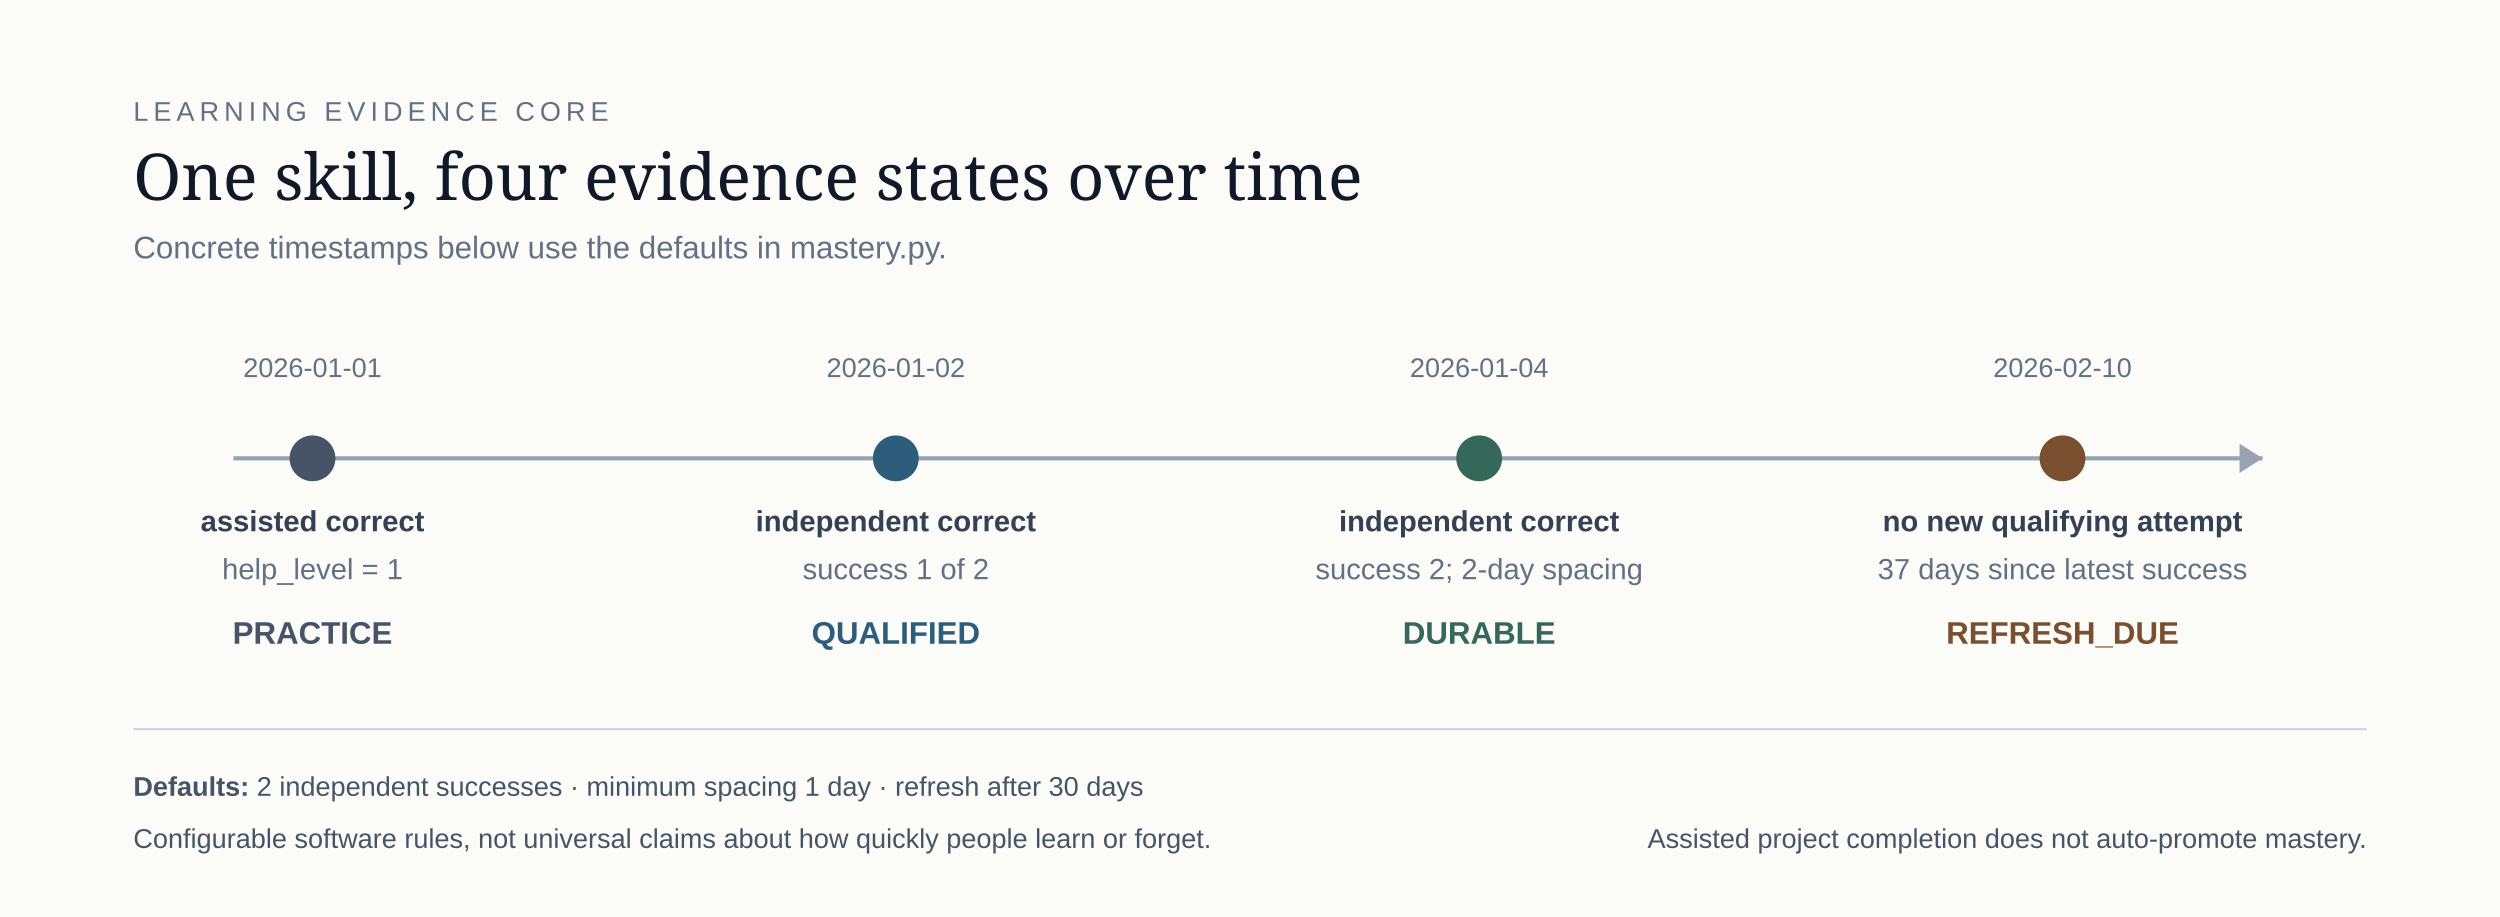
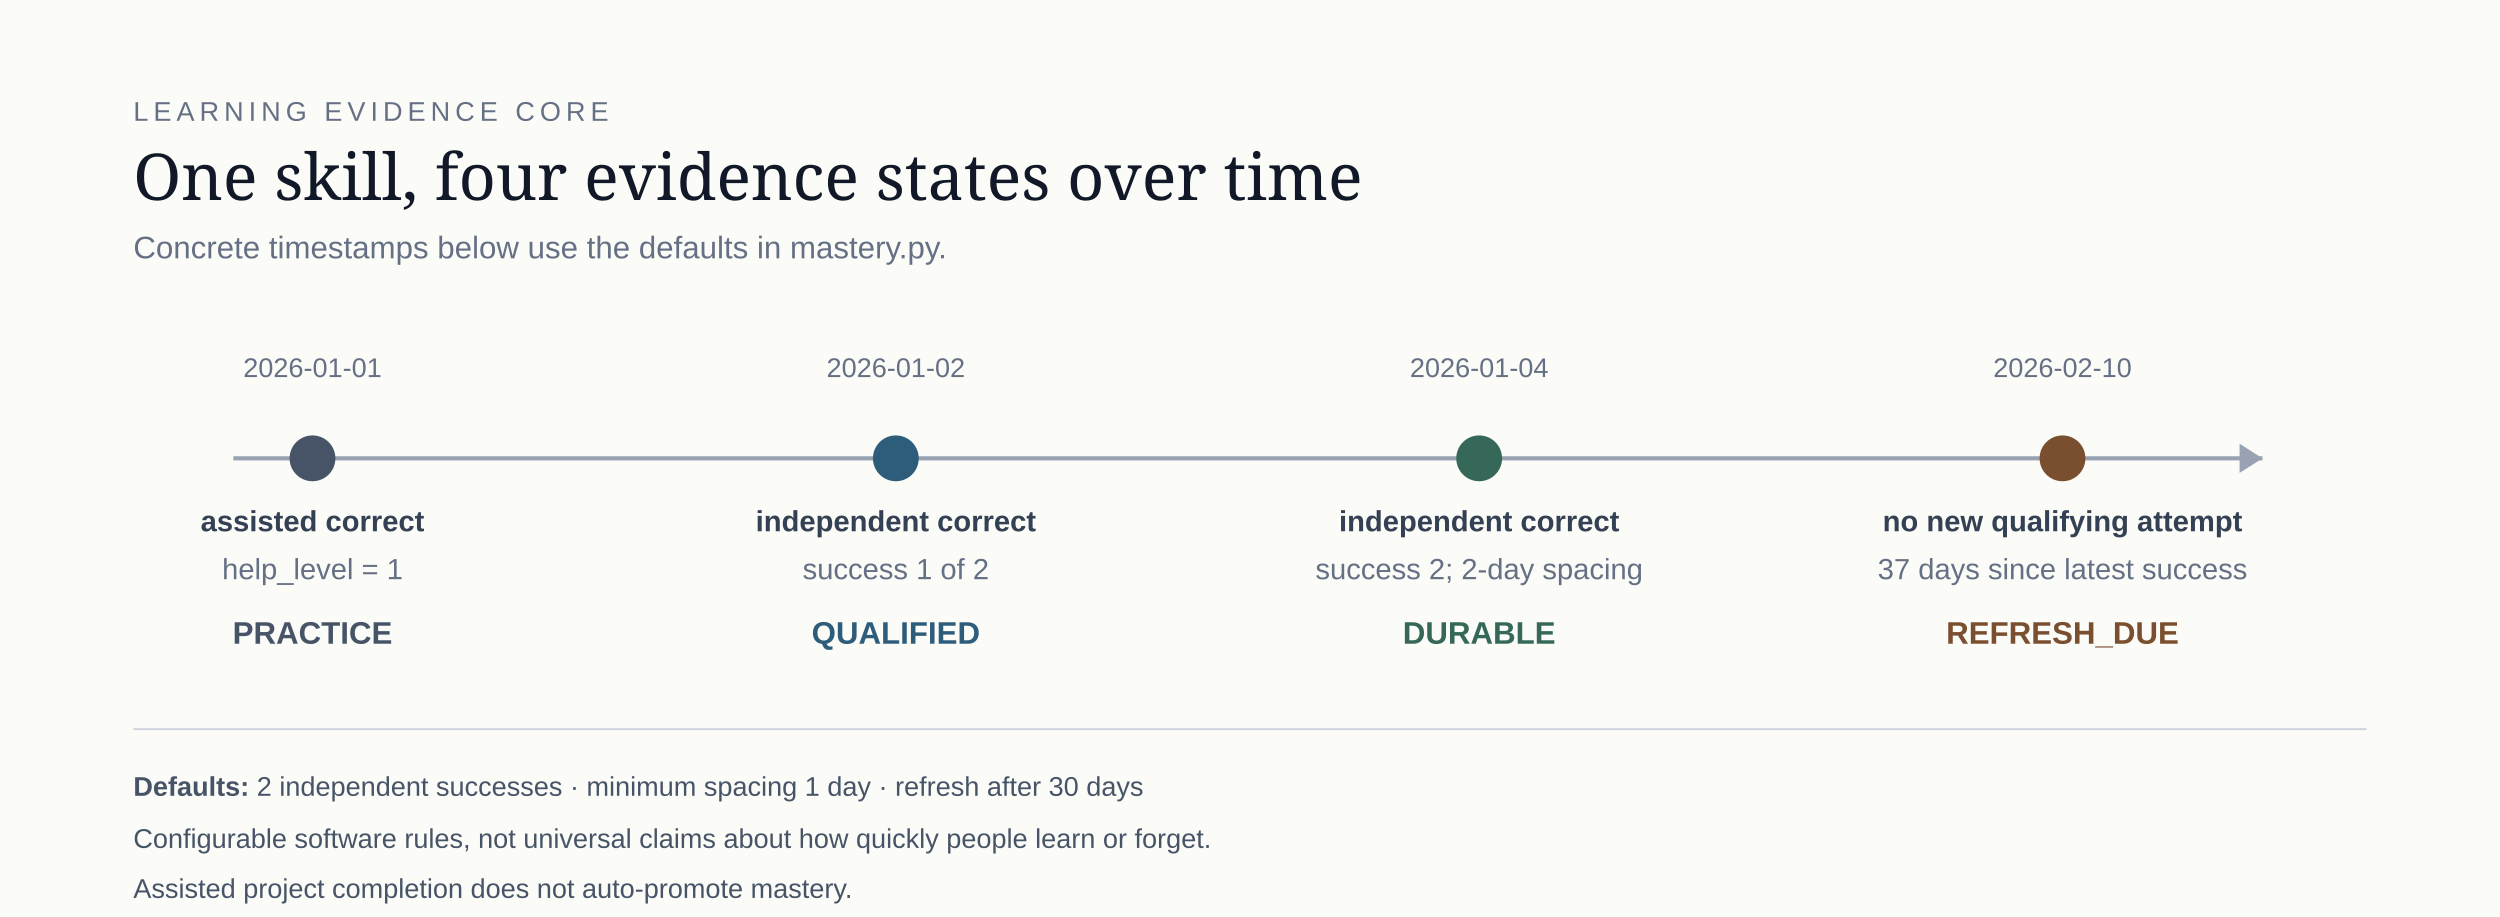
<svg xmlns="http://www.w3.org/2000/svg" viewBox="0 0 1200 440" role="img" aria-labelledby="title desc">
  <rect width="1200" height="440" fill="#fbfbf8" />
  <text x="64" y="58" font-family="Arial, sans-serif" font-size="13" letter-spacing="2.4" fill="#667085">LEARNING EVIDENCE CORE</text>
  <text x="64" y="96" font-family="Georgia, serif" font-size="31" fill="#111827">One skill, four evidence states over time</text>
  <text x="64" y="124" font-family="Arial, sans-serif" font-size="15" fill="#667085">Concrete timestamps below use the defaults in mastery.py.</text>
  <line x1="112" y1="220" x2="1086" y2="220" stroke="#98a2b3" stroke-width="2" />
  <path d="M1086 220 l-11 -7 v14 z" fill="#98a2b3" />
  <g font-family="Arial, sans-serif">
    <circle cx="150" cy="220" r="11" fill="#475467" />
    <text x="150" y="181" text-anchor="middle" font-size="13" fill="#667085">2026-01-01</text>
    <text x="150" y="255" text-anchor="middle" font-size="14" font-weight="700" fill="#344054">assisted correct</text>
    <text x="150" y="278" text-anchor="middle" font-size="14" fill="#667085">help_level = 1</text>
    <text x="150" y="309" text-anchor="middle" font-size="15" font-weight="700" fill="#475467">PRACTICE</text>
    <circle cx="430" cy="220" r="11" fill="#2e5d7b" />
    <text x="430" y="181" text-anchor="middle" font-size="13" fill="#667085">2026-01-02</text>
    <text x="430" y="255" text-anchor="middle" font-size="14" font-weight="700" fill="#344054">independent correct</text>
    <text x="430" y="278" text-anchor="middle" font-size="14" fill="#667085">success 1 of 2</text>
    <text x="430" y="309" text-anchor="middle" font-size="15" font-weight="700" fill="#2e5d7b">QUALIFIED</text>
    <circle cx="710" cy="220" r="11" fill="#356859" />
    <text x="710" y="181" text-anchor="middle" font-size="13" fill="#667085">2026-01-04</text>
    <text x="710" y="255" text-anchor="middle" font-size="14" font-weight="700" fill="#344054">independent correct</text>
    <text x="710" y="278" text-anchor="middle" font-size="14" fill="#667085">success 2; 2-day spacing</text>
    <text x="710" y="309" text-anchor="middle" font-size="15" font-weight="700" fill="#356859">DURABLE</text>
    <circle cx="990" cy="220" r="11" fill="#7a4f2f" />
    <text x="990" y="181" text-anchor="middle" font-size="13" fill="#667085">2026-02-10</text>
    <text x="990" y="255" text-anchor="middle" font-size="14" font-weight="700" fill="#344054">no new qualifying attempt</text>
    <text x="990" y="278" text-anchor="middle" font-size="14" fill="#667085">37 days since latest success</text>
    <text x="990" y="309" text-anchor="middle" font-size="15" font-weight="700" fill="#7a4f2f">REFRESH_DUE</text>
  </g>
  <line x1="64" y1="350" x2="1136" y2="350" stroke="#d0d5dd" stroke-width="1" />
  <g font-family="Arial, sans-serif" font-size="13" fill="#475467">
    <text x="64" y="382">
      <tspan font-weight="700">Defaults:</tspan> 2 independent successes · minimum spacing 1 day · refresh after 30 days</text>
    <text x="64" y="407">Configurable software rules, not universal claims about how quickly people learn or forget.</text>
-     <text x="1136" y="407" text-anchor="end">Assisted project completion does not auto-promote mastery.</text>
+     <text x="64" y="431">Assisted project completion does not auto-promote mastery.</text>
  </g>
</svg>
